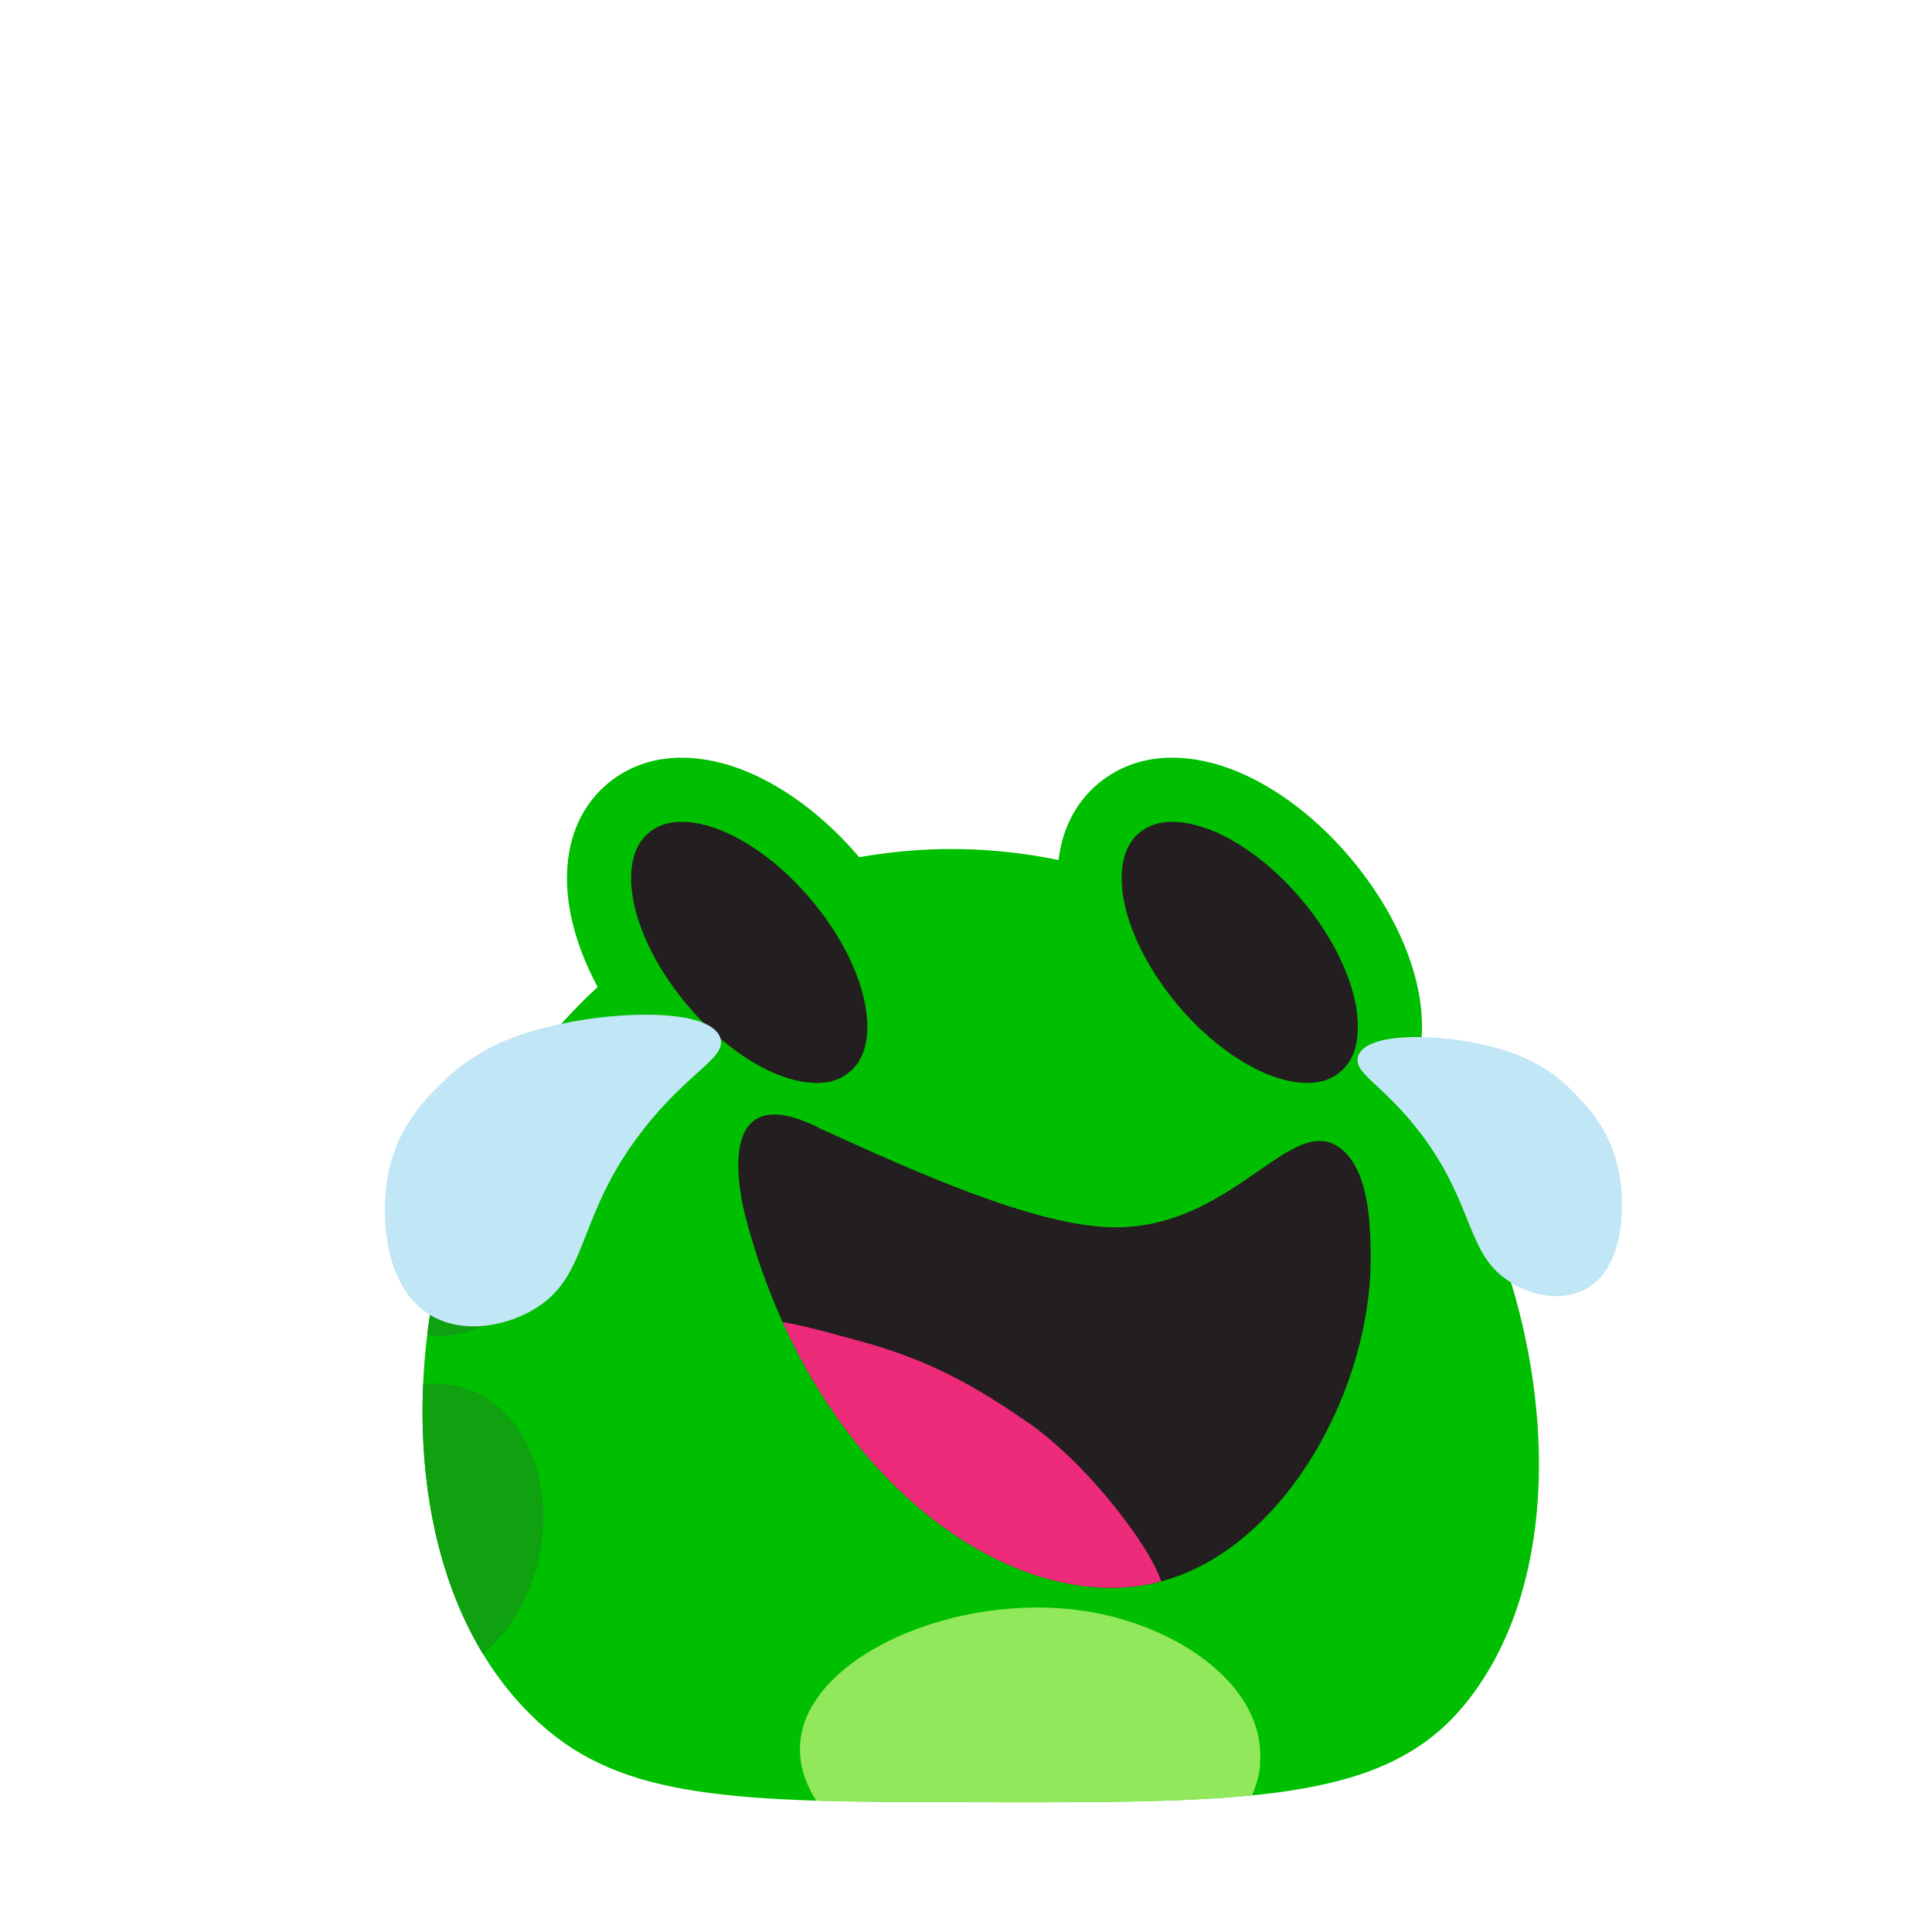
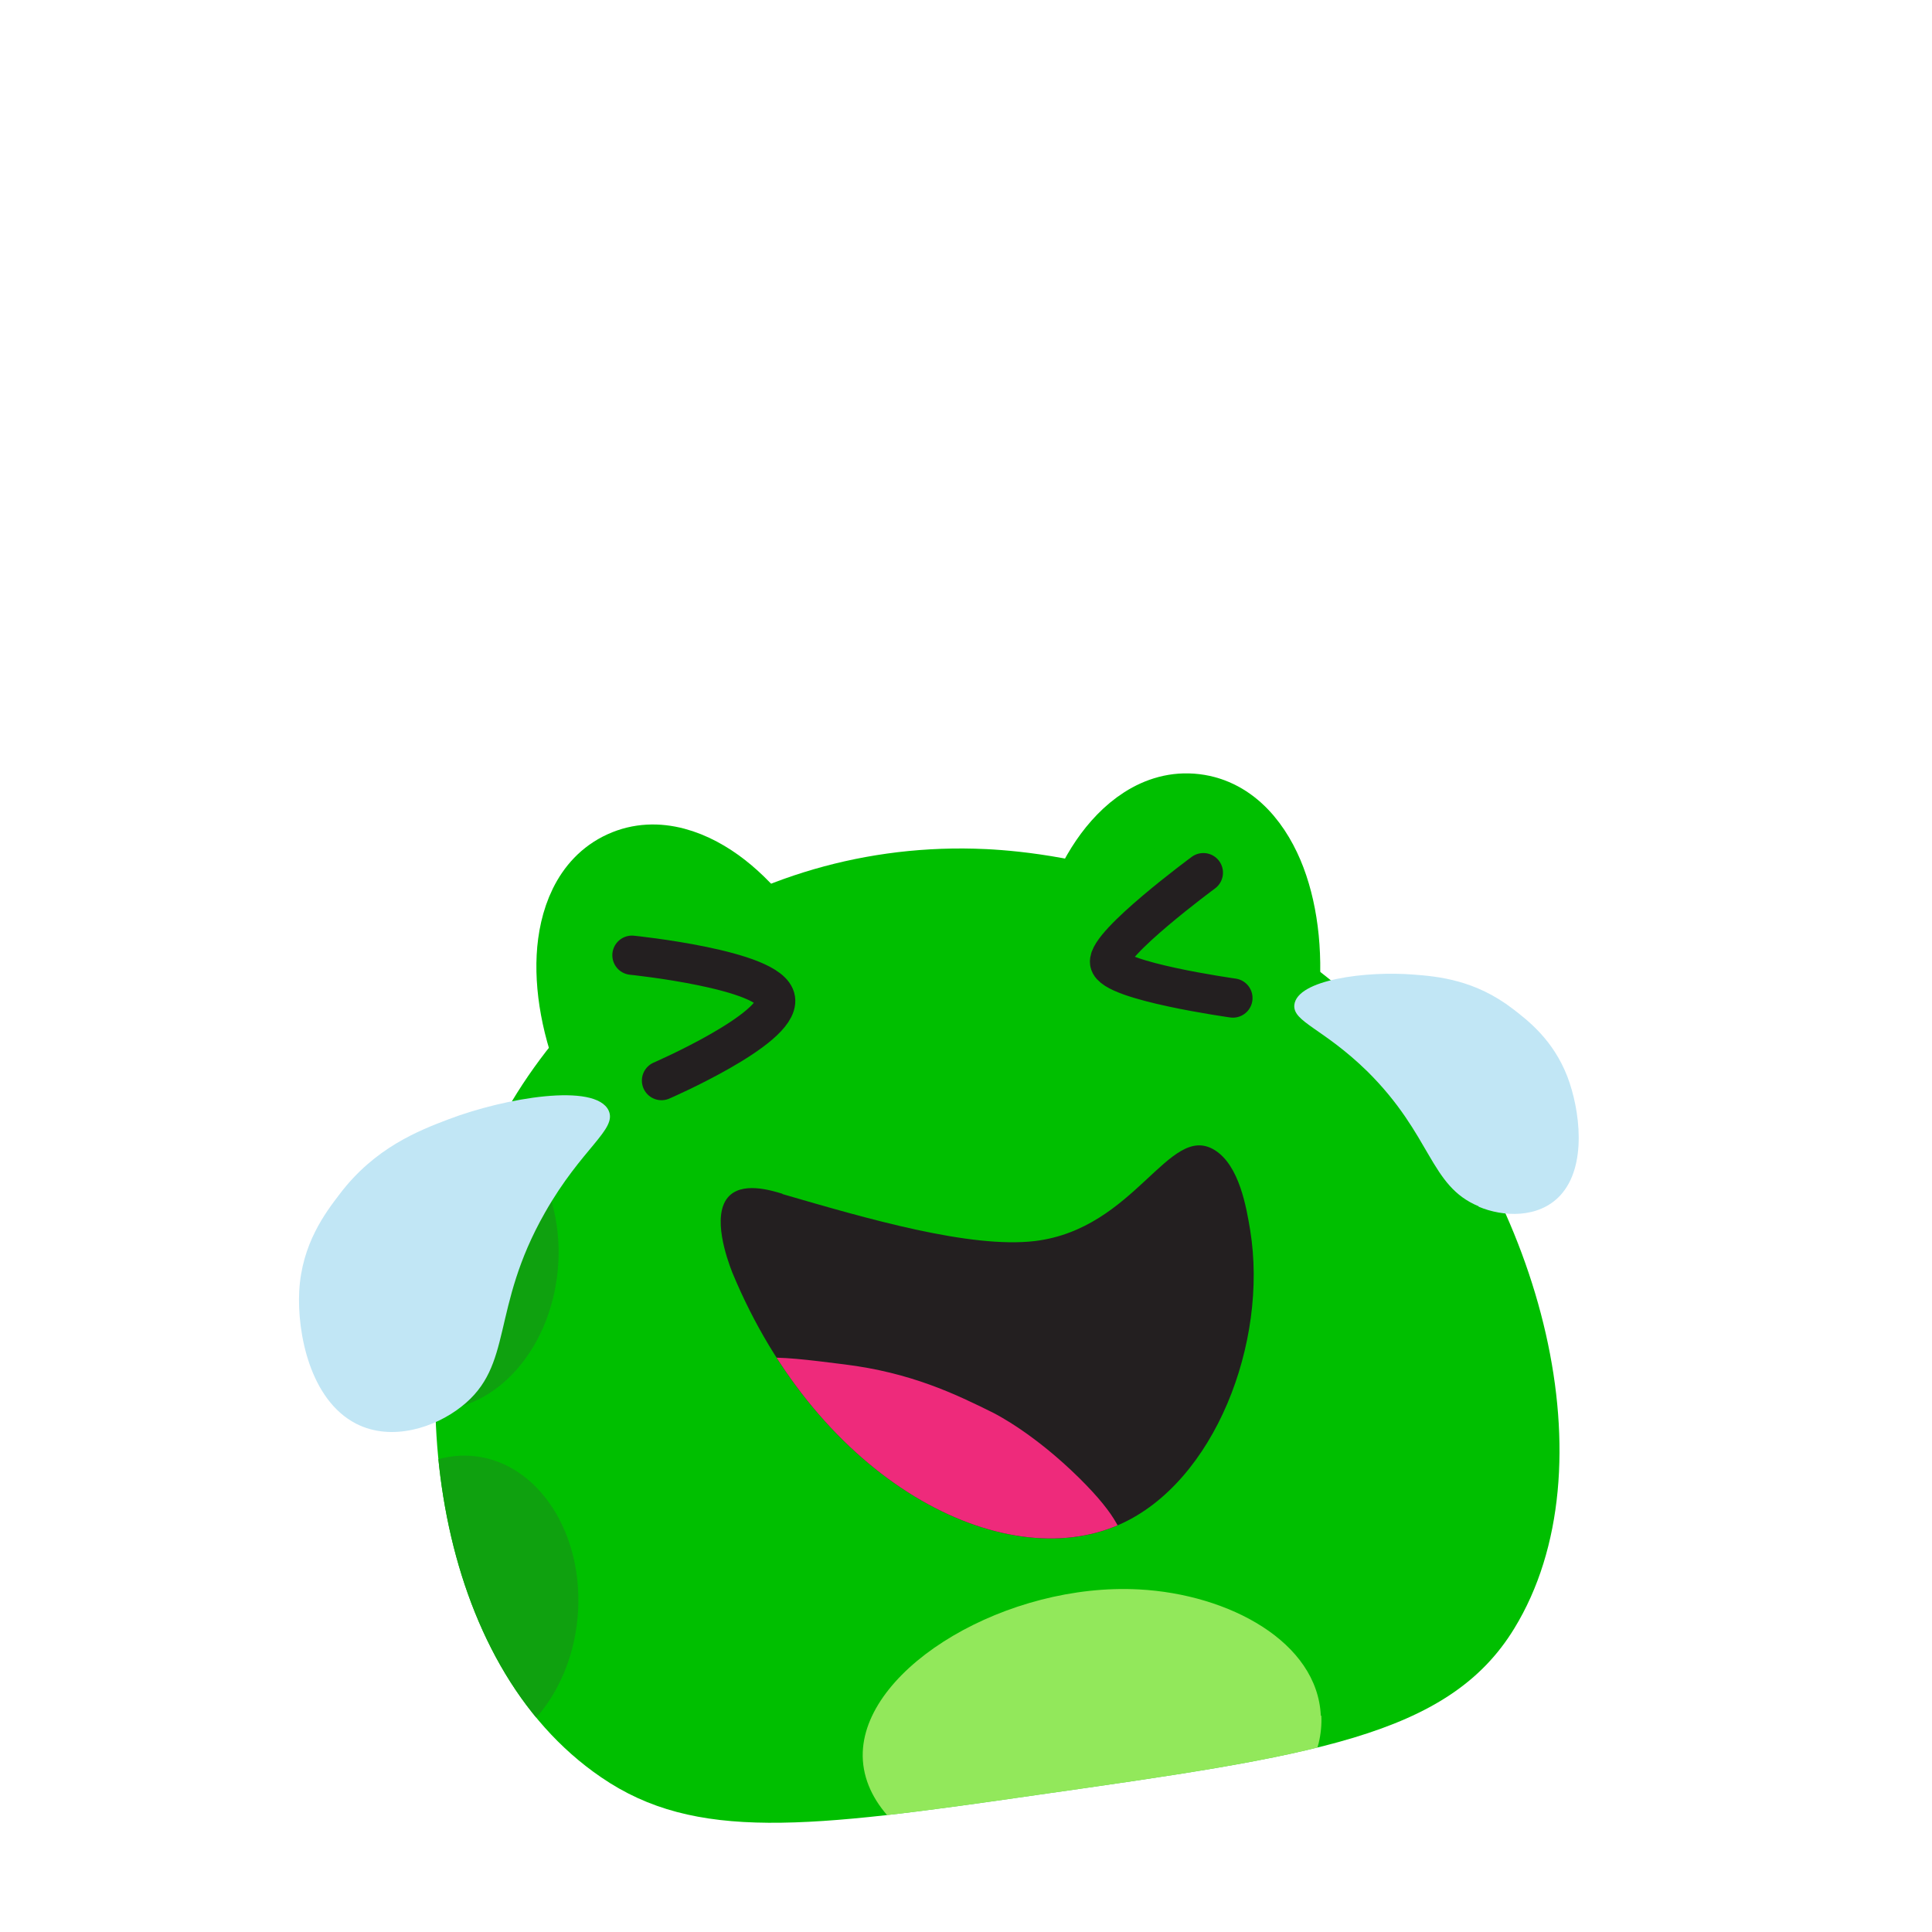
<svg xmlns="http://www.w3.org/2000/svg" width="256" height="256" viewBox="0 0 256 256" fill="none">
-   <path d="M64.36 150.32C52.76 173.44 51.56 210.08 71.4 228.24C82.52 238.48 97.56 238.8 128.12 238.8C164.92 238.88 183.24 238.96 193.96 226C209.88 206.8 205.64 170.4 188.84 145.92C171.4 120.48 145 114.72 137.96 113.52C106.76 108.16 77.32 124.48 64.44 150.32H64.36Z" fill="#00BF00" />
-   <mask id="mask0_659_3528" style="mask-type:alpha" maskUnits="userSpaceOnUse" x="55" y="112" width="149" height="127">
-     <path d="M64.36 150.32C52.76 173.44 51.56 210.08 71.4 228.24C82.52 238.48 97.56 238.8 128.12 238.8C164.92 238.88 183.24 238.96 193.96 226C209.88 206.8 205.64 170.4 188.84 145.92C171.4 120.48 145 114.72 137.96 113.52C106.76 108.16 77.32 124.48 64.44 150.32H64.36Z" fill="#00BF00" />
+   <path d="M61.564 159.4C53.389 183.941 57.441 220.376 79.674 235.513C92.144 244.057 107.075 242.223 137.321 237.853C173.754 232.67 191.898 230.129 200.654 215.77C213.665 194.49 204.263 159.071 184.135 137.245C163.237 114.56 136.284 112.635 129.145 112.454C97.499 111.61 70.696 131.972 61.643 159.389L61.564 159.4Z" fill="#00BF00" />
+   <mask id="mask0_724_855" style="mask-type:alpha" maskUnits="userSpaceOnUse" x="57" y="112" width="150" height="130">
+     <path d="M61.564 159.4C53.389 183.941 57.441 220.376 79.674 235.513C92.144 244.057 107.075 242.223 137.321 237.853C173.754 232.67 191.898 230.129 200.654 215.77C213.665 194.49 204.263 159.071 184.135 137.245C163.237 114.56 136.284 112.635 129.145 112.454C97.499 111.61 70.696 131.972 61.643 159.389L61.564 159.4Z" fill="#00BF00" />
  </mask>
-   <g mask="url(#mask0_659_3528)">
-     <path opacity="0.71" d="M166.999 233.79C166.039 243.59 153.849 250.63 141.649 251.83C123.219 253.58 103.969 241.94 106.169 229.88C108.229 218.65 128.429 210.37 145.489 213.78C157.269 216.13 167.889 224.09 166.929 233.79H166.999Z" fill="#CEF980" />
-     <path d="M75.32 160.83C77.89 150.05 73.11 139.68 64.65 137.66C56.18 135.64 47.24 142.74 44.66 153.52C42.09 164.3 46.87 174.67 55.33 176.69C63.8 178.71 72.74 171.61 75.32 160.83Z" fill="#0FA10F" />
-     <path d="M71.32 206.83C73.89 196.05 69.11 185.68 60.65 183.66C52.18 181.64 43.24 188.74 40.66 199.52C38.09 210.3 42.87 220.67 51.33 222.69C59.8 224.71 68.74 217.61 71.32 206.83Z" fill="#0FA10F" />
+   <g mask="url(#mask0_724_855)">
+     <path opacity="0.71" d="M175.084 227.335C175.535 237.172 164.477 245.882 152.574 248.815C134.584 253.182 113.867 244.415 114.32 232.164C114.753 220.755 133.561 209.671 150.934 210.607C162.929 211.248 174.578 217.607 175.015 227.345L175.084 227.335Z" fill="#CEF980" />
+     <path d="M73.914 168.235C74.916 157.198 68.702 147.619 60.04 146.829C51.368 146.041 43.535 154.347 42.523 165.385C41.521 176.421 47.735 186.001 56.397 186.791C65.069 187.579 72.902 179.273 73.914 168.235Z" fill="#0FA10F" />
+     <path d="M76.533 214.333C77.535 203.296 71.321 193.716 62.659 192.927C53.987 192.139 46.155 200.444 45.143 211.482C44.141 222.519 50.354 232.099 59.016 232.888C67.688 233.676 75.521 225.371 76.533 214.333Z" fill="#0FA10F" />
  </g>
-   <path d="M83.244 107.091C87.351 103.644 92.898 104.328 97.333 106.164C101.985 108.09 106.766 111.746 110.786 116.538C114.807 121.329 117.577 126.672 118.666 131.587C119.704 136.274 119.414 141.855 115.307 145.302C111.199 148.748 105.652 148.065 101.217 146.229C96.565 144.303 91.785 140.647 87.765 135.855C83.744 131.064 80.973 125.721 79.884 120.806C78.846 116.119 79.137 110.537 83.244 107.091Z" fill="#231F20" stroke="#00BF00" stroke-width="8.5" />
-   <path d="M148.244 107.091C152.351 103.644 157.898 104.328 162.333 106.164C166.985 108.09 171.766 111.746 175.786 116.538C179.807 121.329 182.577 126.672 183.666 131.587C184.704 136.274 184.414 141.855 180.307 145.302C176.199 148.748 170.652 148.065 166.217 146.229C161.565 144.303 156.785 140.647 152.765 135.855C148.744 131.064 145.973 125.721 144.884 120.806C143.846 116.119 144.137 110.537 148.244 107.091Z" fill="#231F20" stroke="#00BF00" stroke-width="8.5" />
-   <path d="M70.525 173.623C66.685 175.843 60.748 176.915 56.421 173.862C50.806 169.874 50.392 160.801 51.458 155.418C52.684 149.231 56.411 145.578 58.591 143.448C64.09 138.002 70.206 136.6 74.299 135.685C82.126 133.942 94.262 133.627 95.463 137.577C96.239 140.24 91.259 141.92 85.172 149.758C76.12 161.401 78.261 169.196 70.525 173.623Z" fill="#C1E6F5" />
-   <path d="M200.271 170.018C203.3 171.848 207.905 172.711 211.153 170.118C215.329 166.776 215.385 159.17 214.381 154.675C213.212 149.536 210.249 146.524 208.502 144.721C204.108 140.209 199.338 139.063 196.15 138.35C190.077 136.967 180.751 136.777 179.92 140.078C179.401 142.283 183.264 143.662 188.246 150.174C195.551 159.865 194.215 166.357 200.279 169.967L200.271 170.018Z" fill="#C1E6F5" />
-   <path d="M108.376 149.353C106.529 148.491 102.155 146.447 99.639 148.702C96.721 151.33 98.07 158.243 98.642 160.684C107.585 195.814 134.53 215.048 154.287 209.424C170.187 204.91 181.937 184.057 181.625 165.865C181.545 162.194 181.421 155.28 177.786 152.288C171.217 146.899 163.489 162.996 147.276 162.621C136.834 162.352 121.132 155.199 108.382 149.404L108.376 149.353Z" fill="#231F20" />
-   <mask id="mask1_659_3528" style="mask-type:alpha" maskUnits="userSpaceOnUse" x="97" y="147" width="85" height="64">
-     <path d="M108.376 149.353C106.529 148.491 102.155 146.447 99.639 148.702C96.721 151.33 98.07 158.243 98.642 160.684C107.585 195.814 134.53 215.048 154.287 209.424C170.187 204.91 181.937 184.057 181.625 165.865C181.545 162.194 181.421 155.28 177.786 152.288C171.217 146.899 163.489 162.996 147.276 162.621C136.834 162.352 121.132 155.199 108.382 149.404L108.376 149.353Z" fill="#231F20" />
+   <path d="M82.249 114.421C87.126 112.193 92.29 114.33 96.076 117.281C100.047 120.376 103.681 125.174 106.279 130.864C108.878 136.553 110.125 142.441 109.865 147.469C109.617 152.263 107.85 157.565 102.973 159.793C98.096 162.02 92.931 159.884 89.146 156.932C85.175 153.837 81.542 149.039 78.943 143.35C76.345 137.66 75.097 131.772 75.357 126.745C75.605 121.951 77.372 116.648 82.249 114.421Z" fill="#00BF00" stroke="#00BF00" stroke-width="8.5" />
+   <path d="M158.409 106.798C163.733 107.431 167.033 111.941 168.732 116.431C170.515 121.139 171.124 127.127 170.386 133.338C169.647 139.549 167.651 145.227 164.815 149.386C162.11 153.352 157.844 156.963 152.52 156.33C147.196 155.697 143.895 151.187 142.196 146.697C140.413 141.989 139.805 136.001 140.543 129.79C141.282 123.579 143.277 117.901 146.113 113.742C148.818 109.776 153.084 106.165 158.409 106.798Z" fill="#00BF00" stroke="#00BF00" stroke-width="8.5" />
+   <path d="M103.671 158.178C102.056 157.691 98.228 156.533 96.433 158.679C94.353 161.179 96.277 166.685 97.035 168.617C108.525 196.35 132.886 208.924 148.412 201.975C160.909 196.393 168.069 177.91 165.66 163.037C165.16 160.038 164.239 154.386 160.906 152.365C154.883 148.726 150.456 162.833 137.124 164.446C128.534 165.462 114.818 161.459 103.682 158.22L103.671 158.178Z" fill="#231F20" />
+   <mask id="mask1_724_855" style="mask-type:alpha" maskUnits="userSpaceOnUse" x="95" y="151" width="72" height="53">
+     <path d="M103.671 158.178C102.056 157.691 98.228 156.533 96.433 158.679C94.353 161.179 96.277 166.685 97.035 168.617C108.525 196.35 132.886 208.924 148.412 201.975C160.909 196.393 168.069 177.91 165.66 163.037C165.16 160.038 164.239 154.386 160.906 152.365C154.883 148.726 150.456 162.833 137.124 164.446C128.534 165.462 114.818 161.459 103.682 158.22L103.671 158.178Z" fill="#231F20" />
  </mask>
-   <g mask="url(#mask1_659_3528)">
-     <path d="M144.592 231.307C141.95 233.162 139.901 233.117 139.21 233.075C120.586 232.075 109.609 216.041 109.609 216.041C102.533 205.716 93.088 185.985 95.619 178.045C97.214 173.13 102.917 174.661 114.289 177.796C124.659 180.629 131.183 185.022 136.773 188.88C137.36 189.315 142.782 193.123 148.887 201.174C154.219 208.224 154.667 211.352 154.505 213.841C154.119 221.002 148.644 228.482 144.592 231.307Z" fill="#EE2A7B" />
+   <g mask="url(#mask1_724_855)">
+     <path d="M143.058 221.057C141.113 222.89 139.428 223.096 138.856 223.143C123.474 224.529 112.579 212.688 112.579 212.688C105.557 205.064 95.48 190.011 96.614 183.203C97.339 178.987 102.194 179.566 111.886 180.788C120.721 181.883 126.588 184.71 131.626 187.211C132.158 187.497 137.053 189.977 143.01 195.852C148.215 200.998 148.953 203.509 149.115 205.568C149.646 211.483 146.045 218.261 143.058 221.057Z" fill="#EE2A7B" />
  </g>
+   <path d="M83.737 126.572C83.737 126.572 102.196 128.452 102.768 132.411C103.34 136.37 87.653 143.183 87.653 143.183M159.451 115.633C159.451 115.633 146.667 125.058 147.025 127.532C147.382 130.006 163.367 132.244 163.367 132.244" stroke="#231F20" stroke-width="5.2" stroke-linecap="round" />
+   <path d="M195.927 159.891C199.186 161.269 203.867 161.465 206.71 158.434C210.366 154.529 209.334 146.993 207.697 142.688C205.805 137.769 202.442 135.211 200.455 133.677C195.461 129.84 190.576 129.388 187.319 129.138C181.111 128.637 171.853 129.783 171.504 133.169C171.305 135.426 175.326 136.238 181.188 141.97C189.803 150.518 189.409 157.134 195.927 159.839L195.927 159.891Z" fill="#C1E6F5" />
+   <path d="M61.123 186.399C57.639 189.145 51.916 191.055 47.197 188.652C41.069 185.509 39.363 176.587 39.648 171.108C39.976 164.808 43.143 160.66 44.995 158.24C49.66 152.064 55.513 149.801 59.432 148.311C66.93 145.466 78.896 143.42 80.65 147.157C81.799 149.682 77.109 152.056 72.206 160.685C64.912 173.502 68.145 180.911 61.123 186.399Z" fill="#C1E6F5" />
</svg>
